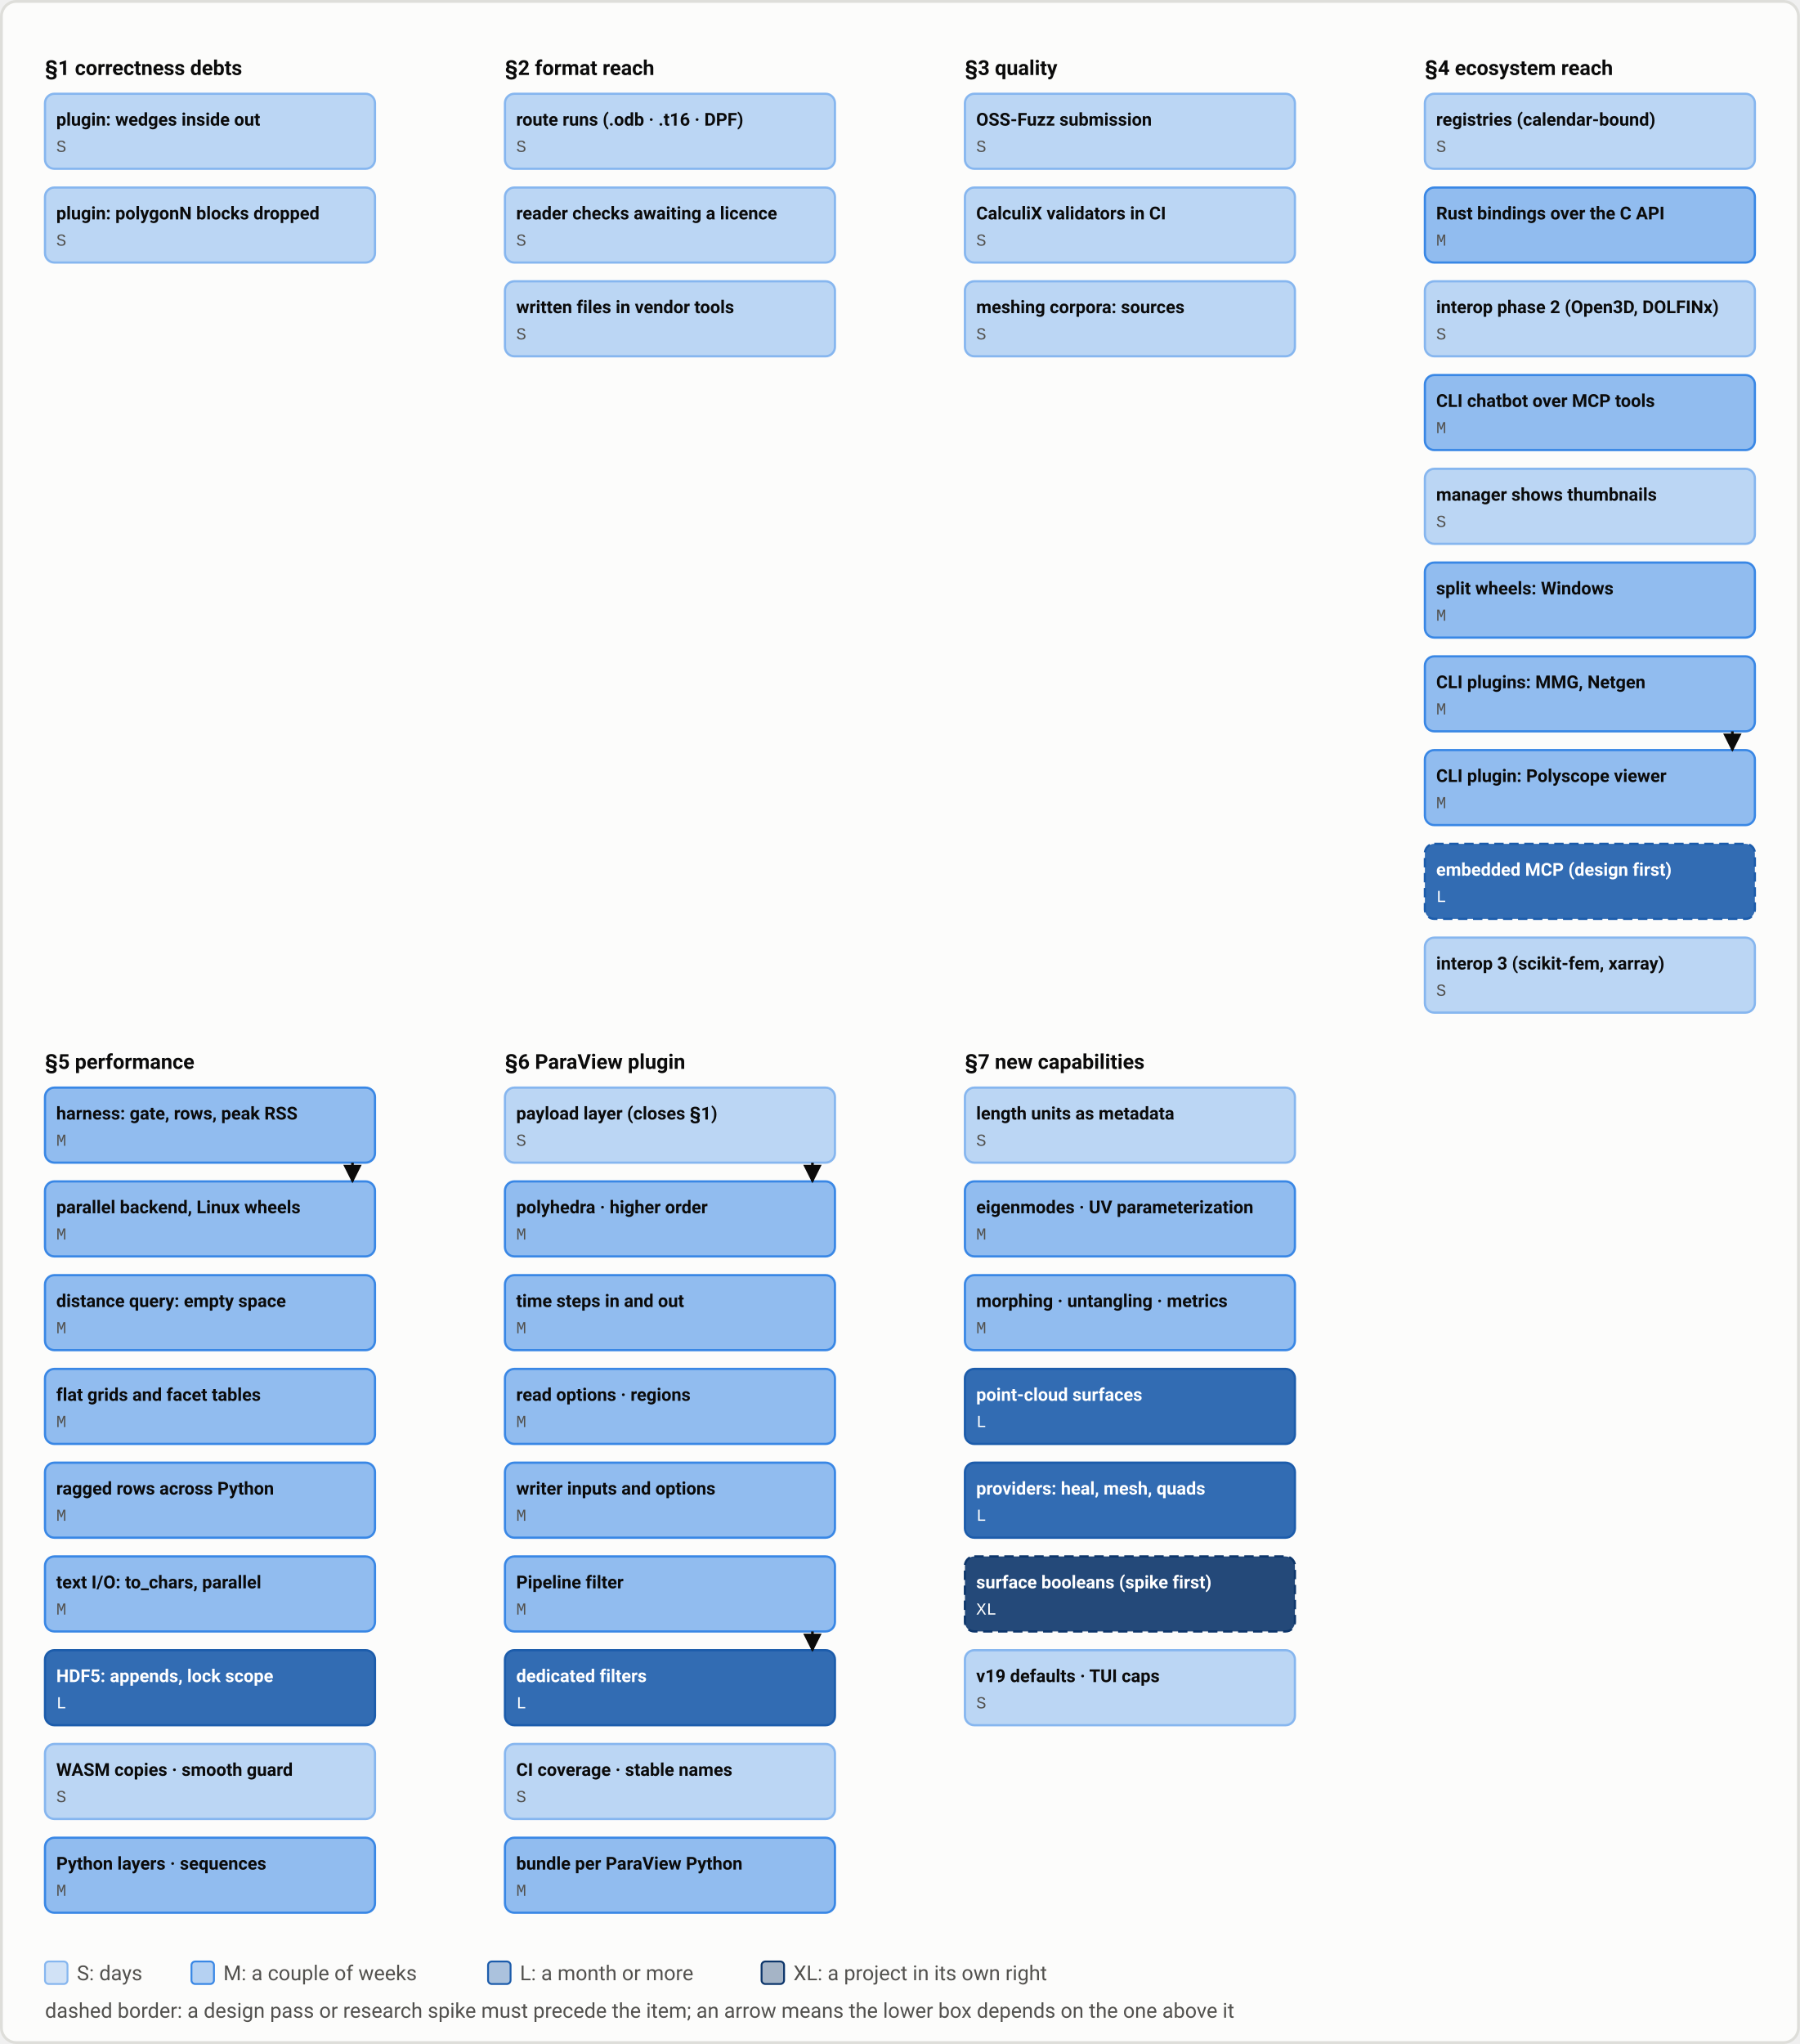
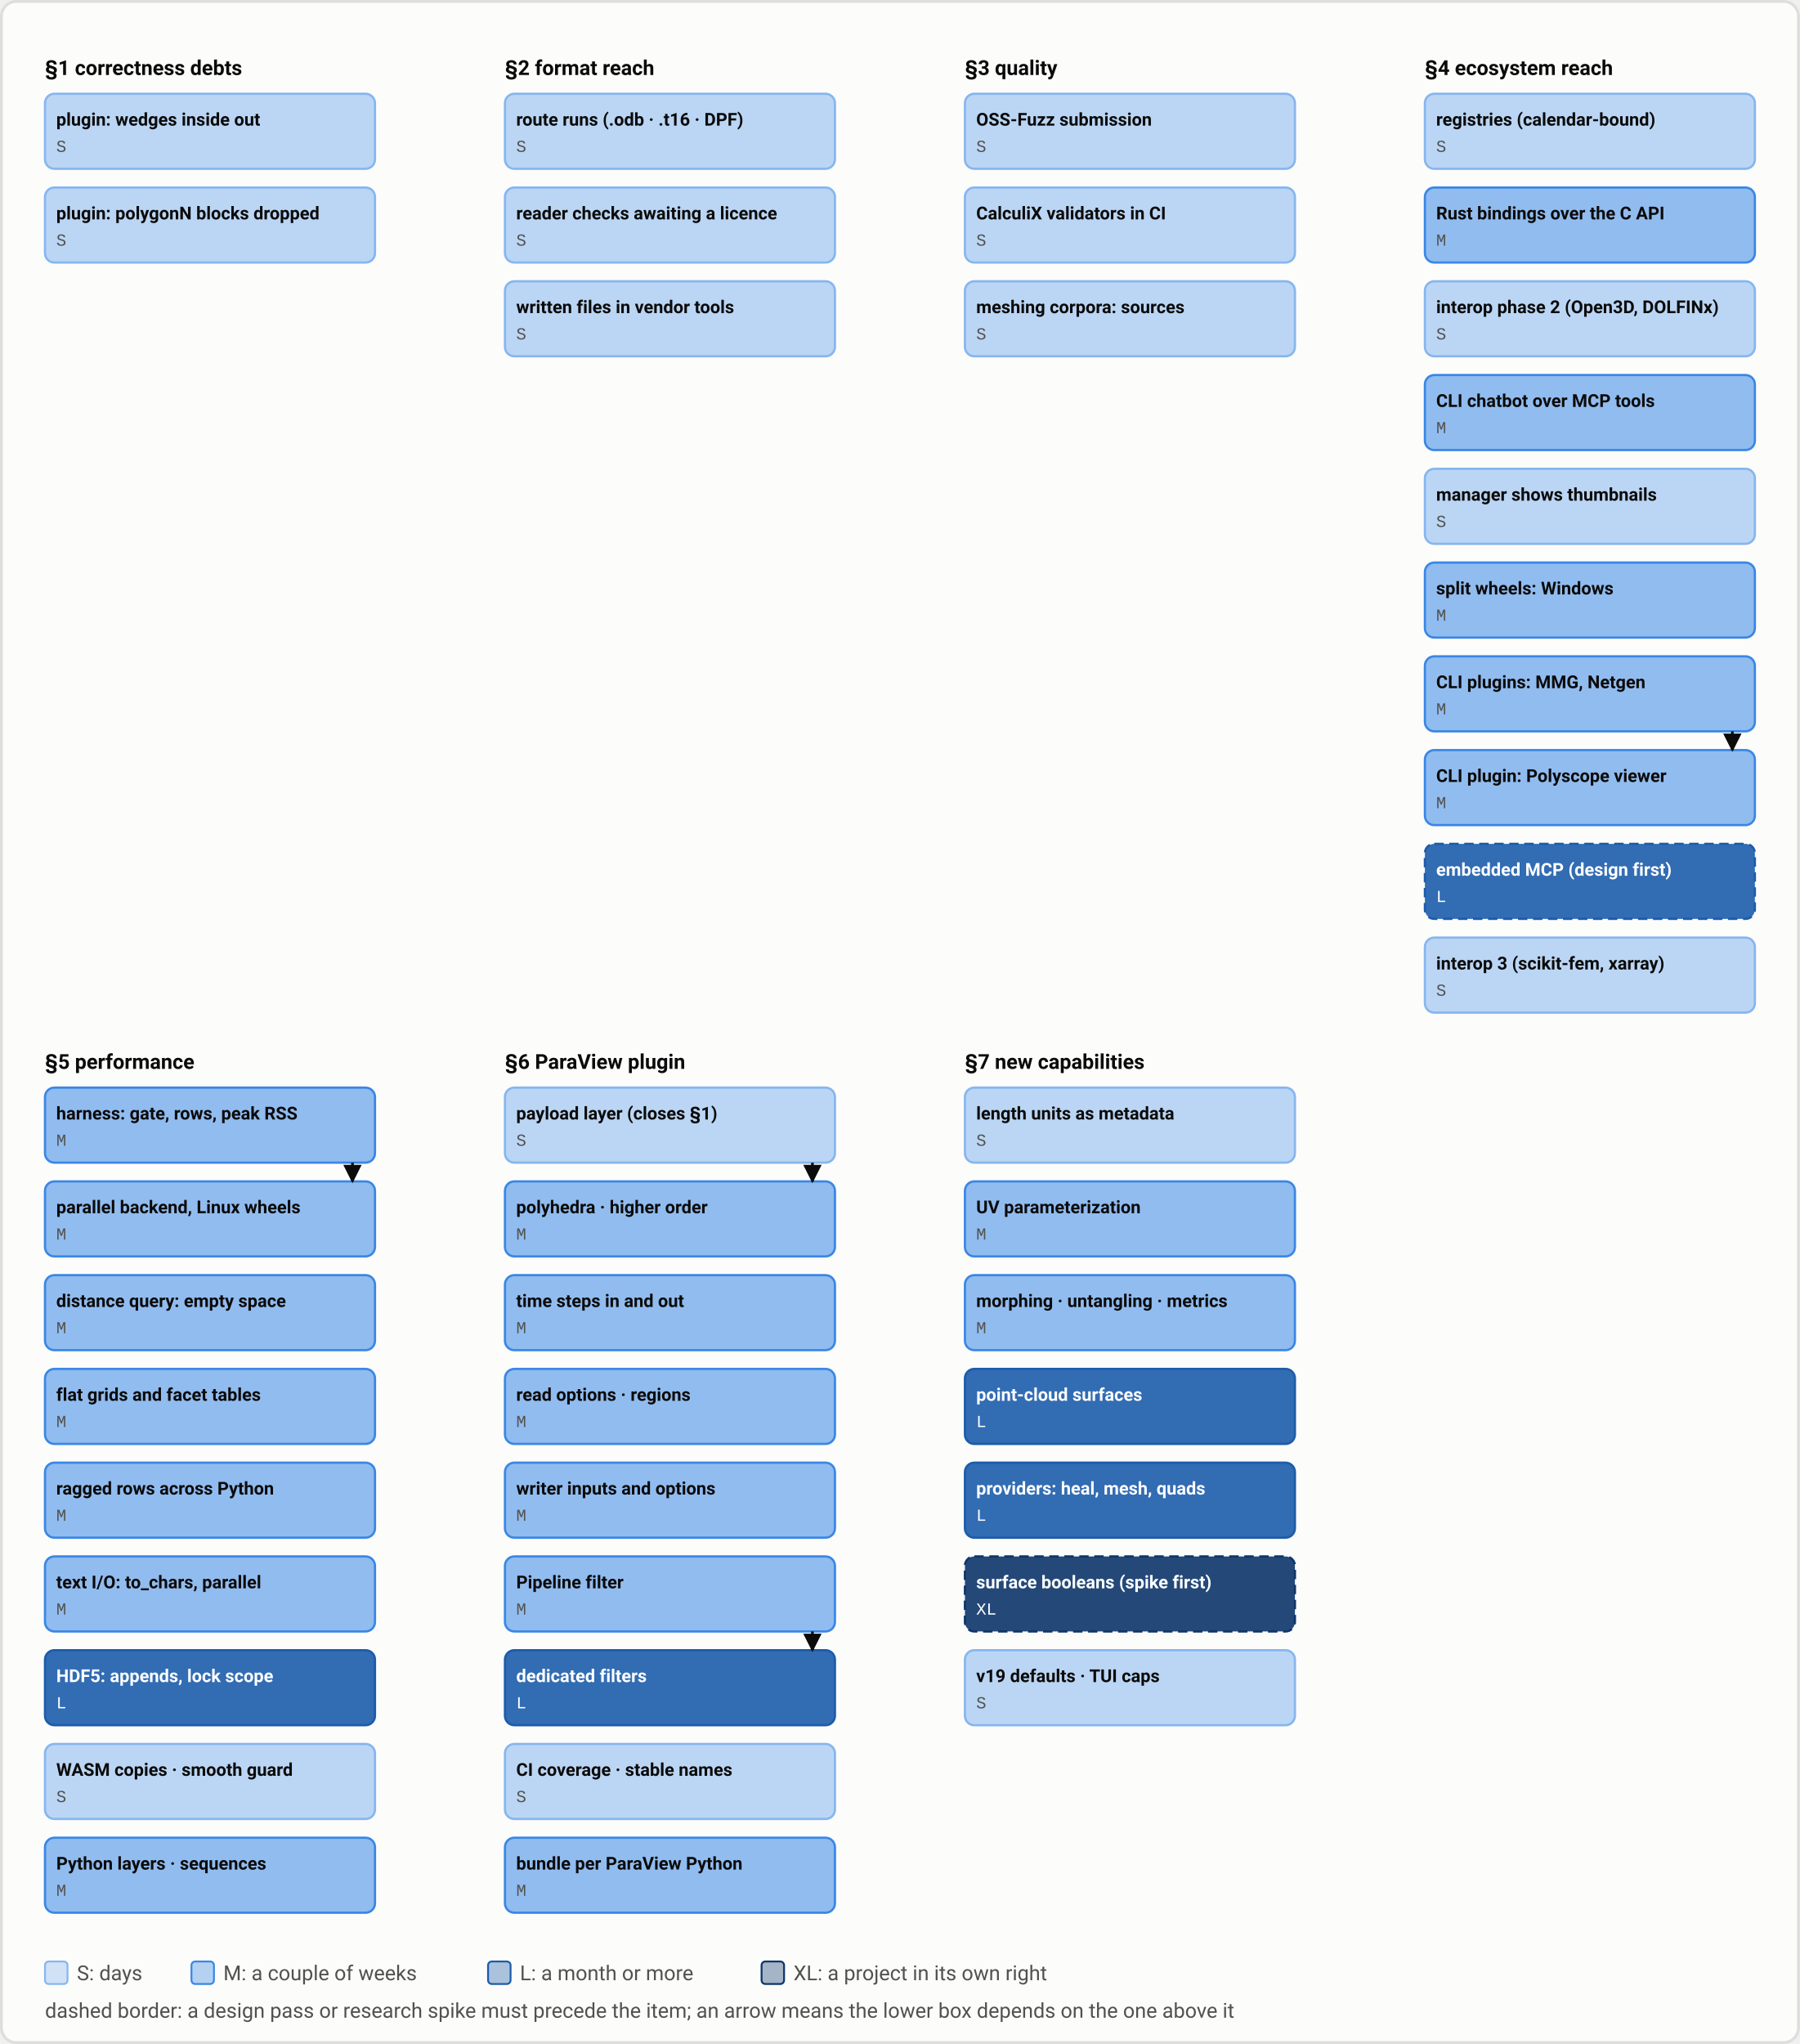
<svg xmlns="http://www.w3.org/2000/svg" viewBox="0 0 960 1090" width="960" height="1090" font-family="system-ui, -apple-system, 'Segoe UI', Roboto, sans-serif" role="img" aria-label="The roadmap at a glance: open items by section, in recommended order, shaded by effort">
  <defs>
    <marker id="arrow-0b0b0b" viewBox="0 0 10 10" refX="9" refY="5" markerWidth="7" markerHeight="7" orient="auto-start-reverse">
      <path d="M 0 0 L 10 5 L 0 10 z" fill="#0b0b0b" />
    </marker>
  </defs>
  <rect x="0.75" y="0.75" width="958.5" height="1088.5" rx="8" fill="#fcfcfb" stroke="#dededa" stroke-width="1.5" />
  <text x="24" y="40" font-family="system-ui, -apple-system, 'Segoe UI', Roboto, sans-serif" font-size="11" font-weight="700" fill="#0b0b0b">§1 correctness debts</text>
  <rect x="24" y="50" width="176" height="40" rx="5" fill="#86b6ef" fill-opacity="0.55" stroke="#86b6ef" stroke-width="1.2" />
  <text x="30" y="67" font-family="system-ui, -apple-system, 'Segoe UI', Roboto, sans-serif" font-size="9.5" font-weight="600" fill="#0b0b0b">plugin: wedges inside out</text>
  <text x="30" y="81" font-family="ui-monospace, SFMono-Regular, Menlo, Consolas, 'Liberation Mono', monospace" font-size="9" fill="#52514e">S</text>
  <rect x="24" y="100" width="176" height="40" rx="5" fill="#86b6ef" fill-opacity="0.55" stroke="#86b6ef" stroke-width="1.2" />
  <text x="30" y="117" font-family="system-ui, -apple-system, 'Segoe UI', Roboto, sans-serif" font-size="9.5" font-weight="600" fill="#0b0b0b">plugin: polygonN blocks dropped</text>
  <text x="30" y="131" font-family="ui-monospace, SFMono-Regular, Menlo, Consolas, 'Liberation Mono', monospace" font-size="9" fill="#52514e">S</text>
  <text x="269.33" y="40" font-family="system-ui, -apple-system, 'Segoe UI', Roboto, sans-serif" font-size="11" font-weight="700" fill="#0b0b0b">§2 format reach</text>
  <rect x="269.33" y="50" width="176" height="40" rx="5" fill="#86b6ef" fill-opacity="0.55" stroke="#86b6ef" stroke-width="1.2" />
  <text x="275.33" y="67" font-family="system-ui, -apple-system, 'Segoe UI', Roboto, sans-serif" font-size="9.5" font-weight="600" fill="#0b0b0b">route runs (.odb · .t16 · DPF)</text>
  <text x="275.33" y="81" font-family="ui-monospace, SFMono-Regular, Menlo, Consolas, 'Liberation Mono', monospace" font-size="9" fill="#52514e">S</text>
  <rect x="269.33" y="100" width="176" height="40" rx="5" fill="#86b6ef" fill-opacity="0.55" stroke="#86b6ef" stroke-width="1.2" />
  <text x="275.33" y="117" font-family="system-ui, -apple-system, 'Segoe UI', Roboto, sans-serif" font-size="9.5" font-weight="600" fill="#0b0b0b">reader checks awaiting a licence</text>
  <text x="275.33" y="131" font-family="ui-monospace, SFMono-Regular, Menlo, Consolas, 'Liberation Mono', monospace" font-size="9" fill="#52514e">S</text>
  <rect x="269.33" y="150" width="176" height="40" rx="5" fill="#86b6ef" fill-opacity="0.55" stroke="#86b6ef" stroke-width="1.2" />
  <text x="275.33" y="167" font-family="system-ui, -apple-system, 'Segoe UI', Roboto, sans-serif" font-size="9.5" font-weight="600" fill="#0b0b0b">written files in vendor tools</text>
  <text x="275.33" y="181" font-family="ui-monospace, SFMono-Regular, Menlo, Consolas, 'Liberation Mono', monospace" font-size="9" fill="#52514e">S</text>
  <text x="514.67" y="40" font-family="system-ui, -apple-system, 'Segoe UI', Roboto, sans-serif" font-size="11" font-weight="700" fill="#0b0b0b">§3 quality</text>
  <rect x="514.67" y="50" width="176" height="40" rx="5" fill="#86b6ef" fill-opacity="0.55" stroke="#86b6ef" stroke-width="1.2" />
  <text x="520.67" y="67" font-family="system-ui, -apple-system, 'Segoe UI', Roboto, sans-serif" font-size="9.5" font-weight="600" fill="#0b0b0b">OSS-Fuzz submission</text>
  <text x="520.67" y="81" font-family="ui-monospace, SFMono-Regular, Menlo, Consolas, 'Liberation Mono', monospace" font-size="9" fill="#52514e">S</text>
  <rect x="514.67" y="100" width="176" height="40" rx="5" fill="#86b6ef" fill-opacity="0.55" stroke="#86b6ef" stroke-width="1.2" />
  <text x="520.67" y="117" font-family="system-ui, -apple-system, 'Segoe UI', Roboto, sans-serif" font-size="9.5" font-weight="600" fill="#0b0b0b">CalculiX validators in CI</text>
  <text x="520.67" y="131" font-family="ui-monospace, SFMono-Regular, Menlo, Consolas, 'Liberation Mono', monospace" font-size="9" fill="#52514e">S</text>
  <rect x="514.67" y="150" width="176" height="40" rx="5" fill="#86b6ef" fill-opacity="0.55" stroke="#86b6ef" stroke-width="1.2" />
  <text x="520.67" y="167" font-family="system-ui, -apple-system, 'Segoe UI', Roboto, sans-serif" font-size="9.5" font-weight="600" fill="#0b0b0b">meshing corpora: sources</text>
  <text x="520.67" y="181" font-family="ui-monospace, SFMono-Regular, Menlo, Consolas, 'Liberation Mono', monospace" font-size="9" fill="#52514e">S</text>
  <text x="760" y="40" font-family="system-ui, -apple-system, 'Segoe UI', Roboto, sans-serif" font-size="11" font-weight="700" fill="#0b0b0b">§4 ecosystem reach</text>
  <rect x="760" y="50" width="176" height="40" rx="5" fill="#86b6ef" fill-opacity="0.55" stroke="#86b6ef" stroke-width="1.2" />
  <text x="766" y="67" font-family="system-ui, -apple-system, 'Segoe UI', Roboto, sans-serif" font-size="9.5" font-weight="600" fill="#0b0b0b">registries (calendar-bound)</text>
  <text x="766" y="81" font-family="ui-monospace, SFMono-Regular, Menlo, Consolas, 'Liberation Mono', monospace" font-size="9" fill="#52514e">S</text>
  <rect x="760" y="100" width="176" height="40" rx="5" fill="#3987e5" fill-opacity="0.55" stroke="#3987e5" stroke-width="1.2" />
  <text x="766" y="117" font-family="system-ui, -apple-system, 'Segoe UI', Roboto, sans-serif" font-size="9.5" font-weight="600" fill="#0b0b0b">Rust bindings over the C API</text>
  <text x="766" y="131" font-family="ui-monospace, SFMono-Regular, Menlo, Consolas, 'Liberation Mono', monospace" font-size="9" fill="#52514e">M</text>
  <rect x="760" y="150" width="176" height="40" rx="5" fill="#86b6ef" fill-opacity="0.55" stroke="#86b6ef" stroke-width="1.2" />
  <text x="766" y="167" font-family="system-ui, -apple-system, 'Segoe UI', Roboto, sans-serif" font-size="9.5" font-weight="600" fill="#0b0b0b">interop phase 2 (Open3D, DOLFINx)</text>
  <text x="766" y="181" font-family="ui-monospace, SFMono-Regular, Menlo, Consolas, 'Liberation Mono', monospace" font-size="9" fill="#52514e">S</text>
  <rect x="760" y="200" width="176" height="40" rx="5" fill="#3987e5" fill-opacity="0.55" stroke="#3987e5" stroke-width="1.2" />
  <text x="766" y="217" font-family="system-ui, -apple-system, 'Segoe UI', Roboto, sans-serif" font-size="9.5" font-weight="600" fill="#0b0b0b">CLI chatbot over MCP tools</text>
  <text x="766" y="231" font-family="ui-monospace, SFMono-Regular, Menlo, Consolas, 'Liberation Mono', monospace" font-size="9" fill="#52514e">M</text>
  <rect x="760" y="250" width="176" height="40" rx="5" fill="#86b6ef" fill-opacity="0.55" stroke="#86b6ef" stroke-width="1.2" />
  <text x="766" y="267" font-family="system-ui, -apple-system, 'Segoe UI', Roboto, sans-serif" font-size="9.5" font-weight="600" fill="#0b0b0b">manager shows thumbnails</text>
  <text x="766" y="281" font-family="ui-monospace, SFMono-Regular, Menlo, Consolas, 'Liberation Mono', monospace" font-size="9" fill="#52514e">S</text>
  <rect x="760" y="300" width="176" height="40" rx="5" fill="#3987e5" fill-opacity="0.55" stroke="#3987e5" stroke-width="1.2" />
  <text x="766" y="317" font-family="system-ui, -apple-system, 'Segoe UI', Roboto, sans-serif" font-size="9.5" font-weight="600" fill="#0b0b0b">split wheels: Windows</text>
  <text x="766" y="331" font-family="ui-monospace, SFMono-Regular, Menlo, Consolas, 'Liberation Mono', monospace" font-size="9" fill="#52514e">M</text>
  <rect x="760" y="350" width="176" height="40" rx="5" fill="#3987e5" fill-opacity="0.55" stroke="#3987e5" stroke-width="1.2" />
  <text x="766" y="367" font-family="system-ui, -apple-system, 'Segoe UI', Roboto, sans-serif" font-size="9.5" font-weight="600" fill="#0b0b0b">CLI plugins: MMG, Netgen</text>
  <text x="766" y="381" font-family="ui-monospace, SFMono-Regular, Menlo, Consolas, 'Liberation Mono', monospace" font-size="9" fill="#52514e">M</text>
  <rect x="760" y="400" width="176" height="40" rx="5" fill="#3987e5" fill-opacity="0.55" stroke="#3987e5" stroke-width="1.2" />
  <text x="766" y="417" font-family="system-ui, -apple-system, 'Segoe UI', Roboto, sans-serif" font-size="9.5" font-weight="600" fill="#0b0b0b">CLI plugin: Polyscope viewer</text>
  <text x="766" y="431" font-family="ui-monospace, SFMono-Regular, Menlo, Consolas, 'Liberation Mono', monospace" font-size="9" fill="#52514e">M</text>
  <rect x="760" y="450" width="176" height="40" rx="5" fill="#1c5cab" fill-opacity="0.9" stroke="#1c5cab" stroke-width="1.2" stroke-dasharray="5 3" />
  <text x="766" y="467" font-family="system-ui, -apple-system, 'Segoe UI', Roboto, sans-serif" font-size="9.5" font-weight="600" fill="#ffffff">embedded MCP (design first)</text>
  <text x="766" y="481" font-family="ui-monospace, SFMono-Regular, Menlo, Consolas, 'Liberation Mono', monospace" font-size="9" fill="#ffffff">L</text>
  <rect x="760" y="500" width="176" height="40" rx="5" fill="#86b6ef" fill-opacity="0.55" stroke="#86b6ef" stroke-width="1.2" />
  <text x="766" y="517" font-family="system-ui, -apple-system, 'Segoe UI', Roboto, sans-serif" font-size="9.5" font-weight="600" fill="#0b0b0b">interop 3 (scikit-fem, xarray)</text>
  <text x="766" y="531" font-family="ui-monospace, SFMono-Regular, Menlo, Consolas, 'Liberation Mono', monospace" font-size="9" fill="#52514e">S</text>
  <line x1="924" y1="390" x2="924" y2="400" stroke="#0b0b0b" stroke-width="1.4" marker-end="url(#arrow-0b0b0b)" />
  <text x="24" y="570" font-family="system-ui, -apple-system, 'Segoe UI', Roboto, sans-serif" font-size="11" font-weight="700" fill="#0b0b0b">§5 performance</text>
  <rect x="24" y="580" width="176" height="40" rx="5" fill="#3987e5" fill-opacity="0.55" stroke="#3987e5" stroke-width="1.2" />
  <text x="30" y="597" font-family="system-ui, -apple-system, 'Segoe UI', Roboto, sans-serif" font-size="9.5" font-weight="600" fill="#0b0b0b">harness: gate, rows, peak RSS</text>
  <text x="30" y="611" font-family="ui-monospace, SFMono-Regular, Menlo, Consolas, 'Liberation Mono', monospace" font-size="9" fill="#52514e">M</text>
  <rect x="24" y="630" width="176" height="40" rx="5" fill="#3987e5" fill-opacity="0.55" stroke="#3987e5" stroke-width="1.2" />
  <text x="30" y="647" font-family="system-ui, -apple-system, 'Segoe UI', Roboto, sans-serif" font-size="9.5" font-weight="600" fill="#0b0b0b">parallel backend, Linux wheels</text>
  <text x="30" y="661" font-family="ui-monospace, SFMono-Regular, Menlo, Consolas, 'Liberation Mono', monospace" font-size="9" fill="#52514e">M</text>
  <rect x="24" y="680" width="176" height="40" rx="5" fill="#3987e5" fill-opacity="0.55" stroke="#3987e5" stroke-width="1.2" />
  <text x="30" y="697" font-family="system-ui, -apple-system, 'Segoe UI', Roboto, sans-serif" font-size="9.5" font-weight="600" fill="#0b0b0b">distance query: empty space</text>
  <text x="30" y="711" font-family="ui-monospace, SFMono-Regular, Menlo, Consolas, 'Liberation Mono', monospace" font-size="9" fill="#52514e">M</text>
  <rect x="24" y="730" width="176" height="40" rx="5" fill="#3987e5" fill-opacity="0.55" stroke="#3987e5" stroke-width="1.2" />
  <text x="30" y="747" font-family="system-ui, -apple-system, 'Segoe UI', Roboto, sans-serif" font-size="9.5" font-weight="600" fill="#0b0b0b">flat grids and facet tables</text>
  <text x="30" y="761" font-family="ui-monospace, SFMono-Regular, Menlo, Consolas, 'Liberation Mono', monospace" font-size="9" fill="#52514e">M</text>
  <rect x="24" y="780" width="176" height="40" rx="5" fill="#3987e5" fill-opacity="0.55" stroke="#3987e5" stroke-width="1.2" />
  <text x="30" y="797" font-family="system-ui, -apple-system, 'Segoe UI', Roboto, sans-serif" font-size="9.5" font-weight="600" fill="#0b0b0b">ragged rows across Python</text>
  <text x="30" y="811" font-family="ui-monospace, SFMono-Regular, Menlo, Consolas, 'Liberation Mono', monospace" font-size="9" fill="#52514e">M</text>
  <rect x="24" y="830" width="176" height="40" rx="5" fill="#3987e5" fill-opacity="0.55" stroke="#3987e5" stroke-width="1.2" />
  <text x="30" y="847" font-family="system-ui, -apple-system, 'Segoe UI', Roboto, sans-serif" font-size="9.5" font-weight="600" fill="#0b0b0b">text I/O: to_chars, parallel</text>
  <text x="30" y="861" font-family="ui-monospace, SFMono-Regular, Menlo, Consolas, 'Liberation Mono', monospace" font-size="9" fill="#52514e">M</text>
  <rect x="24" y="880" width="176" height="40" rx="5" fill="#1c5cab" fill-opacity="0.9" stroke="#1c5cab" stroke-width="1.2" />
  <text x="30" y="897" font-family="system-ui, -apple-system, 'Segoe UI', Roboto, sans-serif" font-size="9.5" font-weight="600" fill="#ffffff">HDF5: appends, lock scope</text>
  <text x="30" y="911" font-family="ui-monospace, SFMono-Regular, Menlo, Consolas, 'Liberation Mono', monospace" font-size="9" fill="#ffffff">L</text>
  <rect x="24" y="930" width="176" height="40" rx="5" fill="#86b6ef" fill-opacity="0.55" stroke="#86b6ef" stroke-width="1.2" />
  <text x="30" y="947" font-family="system-ui, -apple-system, 'Segoe UI', Roboto, sans-serif" font-size="9.5" font-weight="600" fill="#0b0b0b">WASM copies · smooth guard</text>
  <text x="30" y="961" font-family="ui-monospace, SFMono-Regular, Menlo, Consolas, 'Liberation Mono', monospace" font-size="9" fill="#52514e">S</text>
  <rect x="24" y="980" width="176" height="40" rx="5" fill="#3987e5" fill-opacity="0.55" stroke="#3987e5" stroke-width="1.2" />
  <text x="30" y="997" font-family="system-ui, -apple-system, 'Segoe UI', Roboto, sans-serif" font-size="9.5" font-weight="600" fill="#0b0b0b">Python layers · sequences</text>
  <text x="30" y="1011" font-family="ui-monospace, SFMono-Regular, Menlo, Consolas, 'Liberation Mono', monospace" font-size="9" fill="#52514e">M</text>
  <line x1="188" y1="620" x2="188" y2="630" stroke="#0b0b0b" stroke-width="1.4" marker-end="url(#arrow-0b0b0b)" />
  <text x="269.33" y="570" font-family="system-ui, -apple-system, 'Segoe UI', Roboto, sans-serif" font-size="11" font-weight="700" fill="#0b0b0b">§6 ParaView plugin</text>
  <rect x="269.33" y="580" width="176" height="40" rx="5" fill="#86b6ef" fill-opacity="0.55" stroke="#86b6ef" stroke-width="1.2" />
  <text x="275.33" y="597" font-family="system-ui, -apple-system, 'Segoe UI', Roboto, sans-serif" font-size="9.5" font-weight="600" fill="#0b0b0b">payload layer (closes §1)</text>
  <text x="275.33" y="611" font-family="ui-monospace, SFMono-Regular, Menlo, Consolas, 'Liberation Mono', monospace" font-size="9" fill="#52514e">S</text>
  <rect x="269.33" y="630" width="176" height="40" rx="5" fill="#3987e5" fill-opacity="0.55" stroke="#3987e5" stroke-width="1.2" />
  <text x="275.33" y="647" font-family="system-ui, -apple-system, 'Segoe UI', Roboto, sans-serif" font-size="9.5" font-weight="600" fill="#0b0b0b">polyhedra · higher order</text>
  <text x="275.33" y="661" font-family="ui-monospace, SFMono-Regular, Menlo, Consolas, 'Liberation Mono', monospace" font-size="9" fill="#52514e">M</text>
  <rect x="269.33" y="680" width="176" height="40" rx="5" fill="#3987e5" fill-opacity="0.55" stroke="#3987e5" stroke-width="1.2" />
  <text x="275.33" y="697" font-family="system-ui, -apple-system, 'Segoe UI', Roboto, sans-serif" font-size="9.5" font-weight="600" fill="#0b0b0b">time steps in and out</text>
  <text x="275.33" y="711" font-family="ui-monospace, SFMono-Regular, Menlo, Consolas, 'Liberation Mono', monospace" font-size="9" fill="#52514e">M</text>
  <rect x="269.33" y="730" width="176" height="40" rx="5" fill="#3987e5" fill-opacity="0.55" stroke="#3987e5" stroke-width="1.2" />
  <text x="275.33" y="747" font-family="system-ui, -apple-system, 'Segoe UI', Roboto, sans-serif" font-size="9.5" font-weight="600" fill="#0b0b0b">read options · regions</text>
  <text x="275.33" y="761" font-family="ui-monospace, SFMono-Regular, Menlo, Consolas, 'Liberation Mono', monospace" font-size="9" fill="#52514e">M</text>
  <rect x="269.33" y="780" width="176" height="40" rx="5" fill="#3987e5" fill-opacity="0.55" stroke="#3987e5" stroke-width="1.2" />
  <text x="275.33" y="797" font-family="system-ui, -apple-system, 'Segoe UI', Roboto, sans-serif" font-size="9.5" font-weight="600" fill="#0b0b0b">writer inputs and options</text>
  <text x="275.33" y="811" font-family="ui-monospace, SFMono-Regular, Menlo, Consolas, 'Liberation Mono', monospace" font-size="9" fill="#52514e">M</text>
  <rect x="269.33" y="830" width="176" height="40" rx="5" fill="#3987e5" fill-opacity="0.55" stroke="#3987e5" stroke-width="1.2" />
  <text x="275.33" y="847" font-family="system-ui, -apple-system, 'Segoe UI', Roboto, sans-serif" font-size="9.5" font-weight="600" fill="#0b0b0b">Pipeline filter</text>
  <text x="275.33" y="861" font-family="ui-monospace, SFMono-Regular, Menlo, Consolas, 'Liberation Mono', monospace" font-size="9" fill="#52514e">M</text>
  <rect x="269.33" y="880" width="176" height="40" rx="5" fill="#1c5cab" fill-opacity="0.9" stroke="#1c5cab" stroke-width="1.2" />
  <text x="275.33" y="897" font-family="system-ui, -apple-system, 'Segoe UI', Roboto, sans-serif" font-size="9.5" font-weight="600" fill="#ffffff">dedicated filters</text>
  <text x="275.33" y="911" font-family="ui-monospace, SFMono-Regular, Menlo, Consolas, 'Liberation Mono', monospace" font-size="9" fill="#ffffff">L</text>
  <rect x="269.33" y="930" width="176" height="40" rx="5" fill="#86b6ef" fill-opacity="0.55" stroke="#86b6ef" stroke-width="1.2" />
  <text x="275.33" y="947" font-family="system-ui, -apple-system, 'Segoe UI', Roboto, sans-serif" font-size="9.5" font-weight="600" fill="#0b0b0b">CI coverage · stable names</text>
  <text x="275.33" y="961" font-family="ui-monospace, SFMono-Regular, Menlo, Consolas, 'Liberation Mono', monospace" font-size="9" fill="#52514e">S</text>
  <rect x="269.33" y="980" width="176" height="40" rx="5" fill="#3987e5" fill-opacity="0.55" stroke="#3987e5" stroke-width="1.2" />
  <text x="275.33" y="997" font-family="system-ui, -apple-system, 'Segoe UI', Roboto, sans-serif" font-size="9.5" font-weight="600" fill="#0b0b0b">bundle per ParaView Python</text>
  <text x="275.33" y="1011" font-family="ui-monospace, SFMono-Regular, Menlo, Consolas, 'Liberation Mono', monospace" font-size="9" fill="#52514e">M</text>
  <line x1="433.33" y1="620" x2="433.33" y2="630" stroke="#0b0b0b" stroke-width="1.4" marker-end="url(#arrow-0b0b0b)" />
  <line x1="433.33" y1="870" x2="433.33" y2="880" stroke="#0b0b0b" stroke-width="1.4" marker-end="url(#arrow-0b0b0b)" />
  <text x="514.67" y="570" font-family="system-ui, -apple-system, 'Segoe UI', Roboto, sans-serif" font-size="11" font-weight="700" fill="#0b0b0b">§7 new capabilities</text>
  <rect x="514.67" y="580" width="176" height="40" rx="5" fill="#86b6ef" fill-opacity="0.55" stroke="#86b6ef" stroke-width="1.2" />
  <text x="520.67" y="597" font-family="system-ui, -apple-system, 'Segoe UI', Roboto, sans-serif" font-size="9.5" font-weight="600" fill="#0b0b0b">length units as metadata</text>
  <text x="520.67" y="611" font-family="ui-monospace, SFMono-Regular, Menlo, Consolas, 'Liberation Mono', monospace" font-size="9" fill="#52514e">S</text>
  <rect x="514.67" y="630" width="176" height="40" rx="5" fill="#3987e5" fill-opacity="0.55" stroke="#3987e5" stroke-width="1.2" />
-   <text x="520.67" y="647" font-family="system-ui, -apple-system, 'Segoe UI', Roboto, sans-serif" font-size="9.5" font-weight="600" fill="#0b0b0b">eigenmodes · UV parameterization</text>
+   <text x="520.67" y="647" font-family="system-ui, -apple-system, 'Segoe UI', Roboto, sans-serif" font-size="9.5" font-weight="600" fill="#0b0b0b">UV parameterization</text>
  <text x="520.67" y="661" font-family="ui-monospace, SFMono-Regular, Menlo, Consolas, 'Liberation Mono', monospace" font-size="9" fill="#52514e">M</text>
  <rect x="514.67" y="680" width="176" height="40" rx="5" fill="#3987e5" fill-opacity="0.55" stroke="#3987e5" stroke-width="1.2" />
  <text x="520.67" y="697" font-family="system-ui, -apple-system, 'Segoe UI', Roboto, sans-serif" font-size="9.5" font-weight="600" fill="#0b0b0b">morphing · untangling · metrics</text>
  <text x="520.67" y="711" font-family="ui-monospace, SFMono-Regular, Menlo, Consolas, 'Liberation Mono', monospace" font-size="9" fill="#52514e">M</text>
  <rect x="514.67" y="730" width="176" height="40" rx="5" fill="#1c5cab" fill-opacity="0.9" stroke="#1c5cab" stroke-width="1.2" />
  <text x="520.67" y="747" font-family="system-ui, -apple-system, 'Segoe UI', Roboto, sans-serif" font-size="9.5" font-weight="600" fill="#ffffff">point-cloud surfaces</text>
  <text x="520.67" y="761" font-family="ui-monospace, SFMono-Regular, Menlo, Consolas, 'Liberation Mono', monospace" font-size="9" fill="#ffffff">L</text>
  <rect x="514.67" y="780" width="176" height="40" rx="5" fill="#1c5cab" fill-opacity="0.9" stroke="#1c5cab" stroke-width="1.2" />
  <text x="520.67" y="797" font-family="system-ui, -apple-system, 'Segoe UI', Roboto, sans-serif" font-size="9.5" font-weight="600" fill="#ffffff">providers: heal, mesh, quads</text>
  <text x="520.67" y="811" font-family="ui-monospace, SFMono-Regular, Menlo, Consolas, 'Liberation Mono', monospace" font-size="9" fill="#ffffff">L</text>
  <rect x="514.67" y="830" width="176" height="40" rx="5" fill="#0d366b" fill-opacity="0.9" stroke="#0d366b" stroke-width="1.2" stroke-dasharray="5 3" />
  <text x="520.67" y="847" font-family="system-ui, -apple-system, 'Segoe UI', Roboto, sans-serif" font-size="9.5" font-weight="600" fill="#ffffff">surface booleans (spike first)</text>
  <text x="520.67" y="861" font-family="ui-monospace, SFMono-Regular, Menlo, Consolas, 'Liberation Mono', monospace" font-size="9" fill="#ffffff">XL</text>
  <rect x="514.67" y="880" width="176" height="40" rx="5" fill="#86b6ef" fill-opacity="0.55" stroke="#86b6ef" stroke-width="1.2" />
  <text x="520.67" y="897" font-family="system-ui, -apple-system, 'Segoe UI', Roboto, sans-serif" font-size="9.5" font-weight="600" fill="#0b0b0b">v19 defaults · TUI caps</text>
  <text x="520.67" y="911" font-family="ui-monospace, SFMono-Regular, Menlo, Consolas, 'Liberation Mono', monospace" font-size="9" fill="#52514e">S</text>
  <rect x="24" y="1046" width="12" height="12" rx="2" fill="#86b6ef" fill-opacity="0.36" stroke="#86b6ef" stroke-width="1" />
  <text x="41" y="1056" font-family="system-ui, -apple-system, 'Segoe UI', Roboto, sans-serif" font-size="11" fill="#52514e">S: days</text>
  <rect x="102.12" y="1046" width="12" height="12" rx="2" fill="#3987e5" fill-opacity="0.36" stroke="#3987e5" stroke-width="1" />
  <text x="119.12" y="1056" font-family="system-ui, -apple-system, 'Segoe UI', Roboto, sans-serif" font-size="11" fill="#52514e">M: a couple of weeks</text>
  <rect x="260.32" y="1046" width="12" height="12" rx="2" fill="#1c5cab" fill-opacity="0.36" stroke="#1c5cab" stroke-width="1" />
  <text x="277.32" y="1056" font-family="system-ui, -apple-system, 'Segoe UI', Roboto, sans-serif" font-size="11" fill="#52514e">L: a month or more</text>
  <rect x="406.2" y="1046" width="12" height="12" rx="2" fill="#0d366b" fill-opacity="0.36" stroke="#0d366b" stroke-width="1" />
  <text x="423.2" y="1056" font-family="system-ui, -apple-system, 'Segoe UI', Roboto, sans-serif" font-size="11" fill="#52514e">XL: a project in its own right</text>
  <text x="24" y="1076" font-family="system-ui, -apple-system, 'Segoe UI', Roboto, sans-serif" font-size="11" fill="#52514e">dashed border: a design pass or research spike must precede the item; an arrow means the lower box depends on the one above it</text>
</svg>
